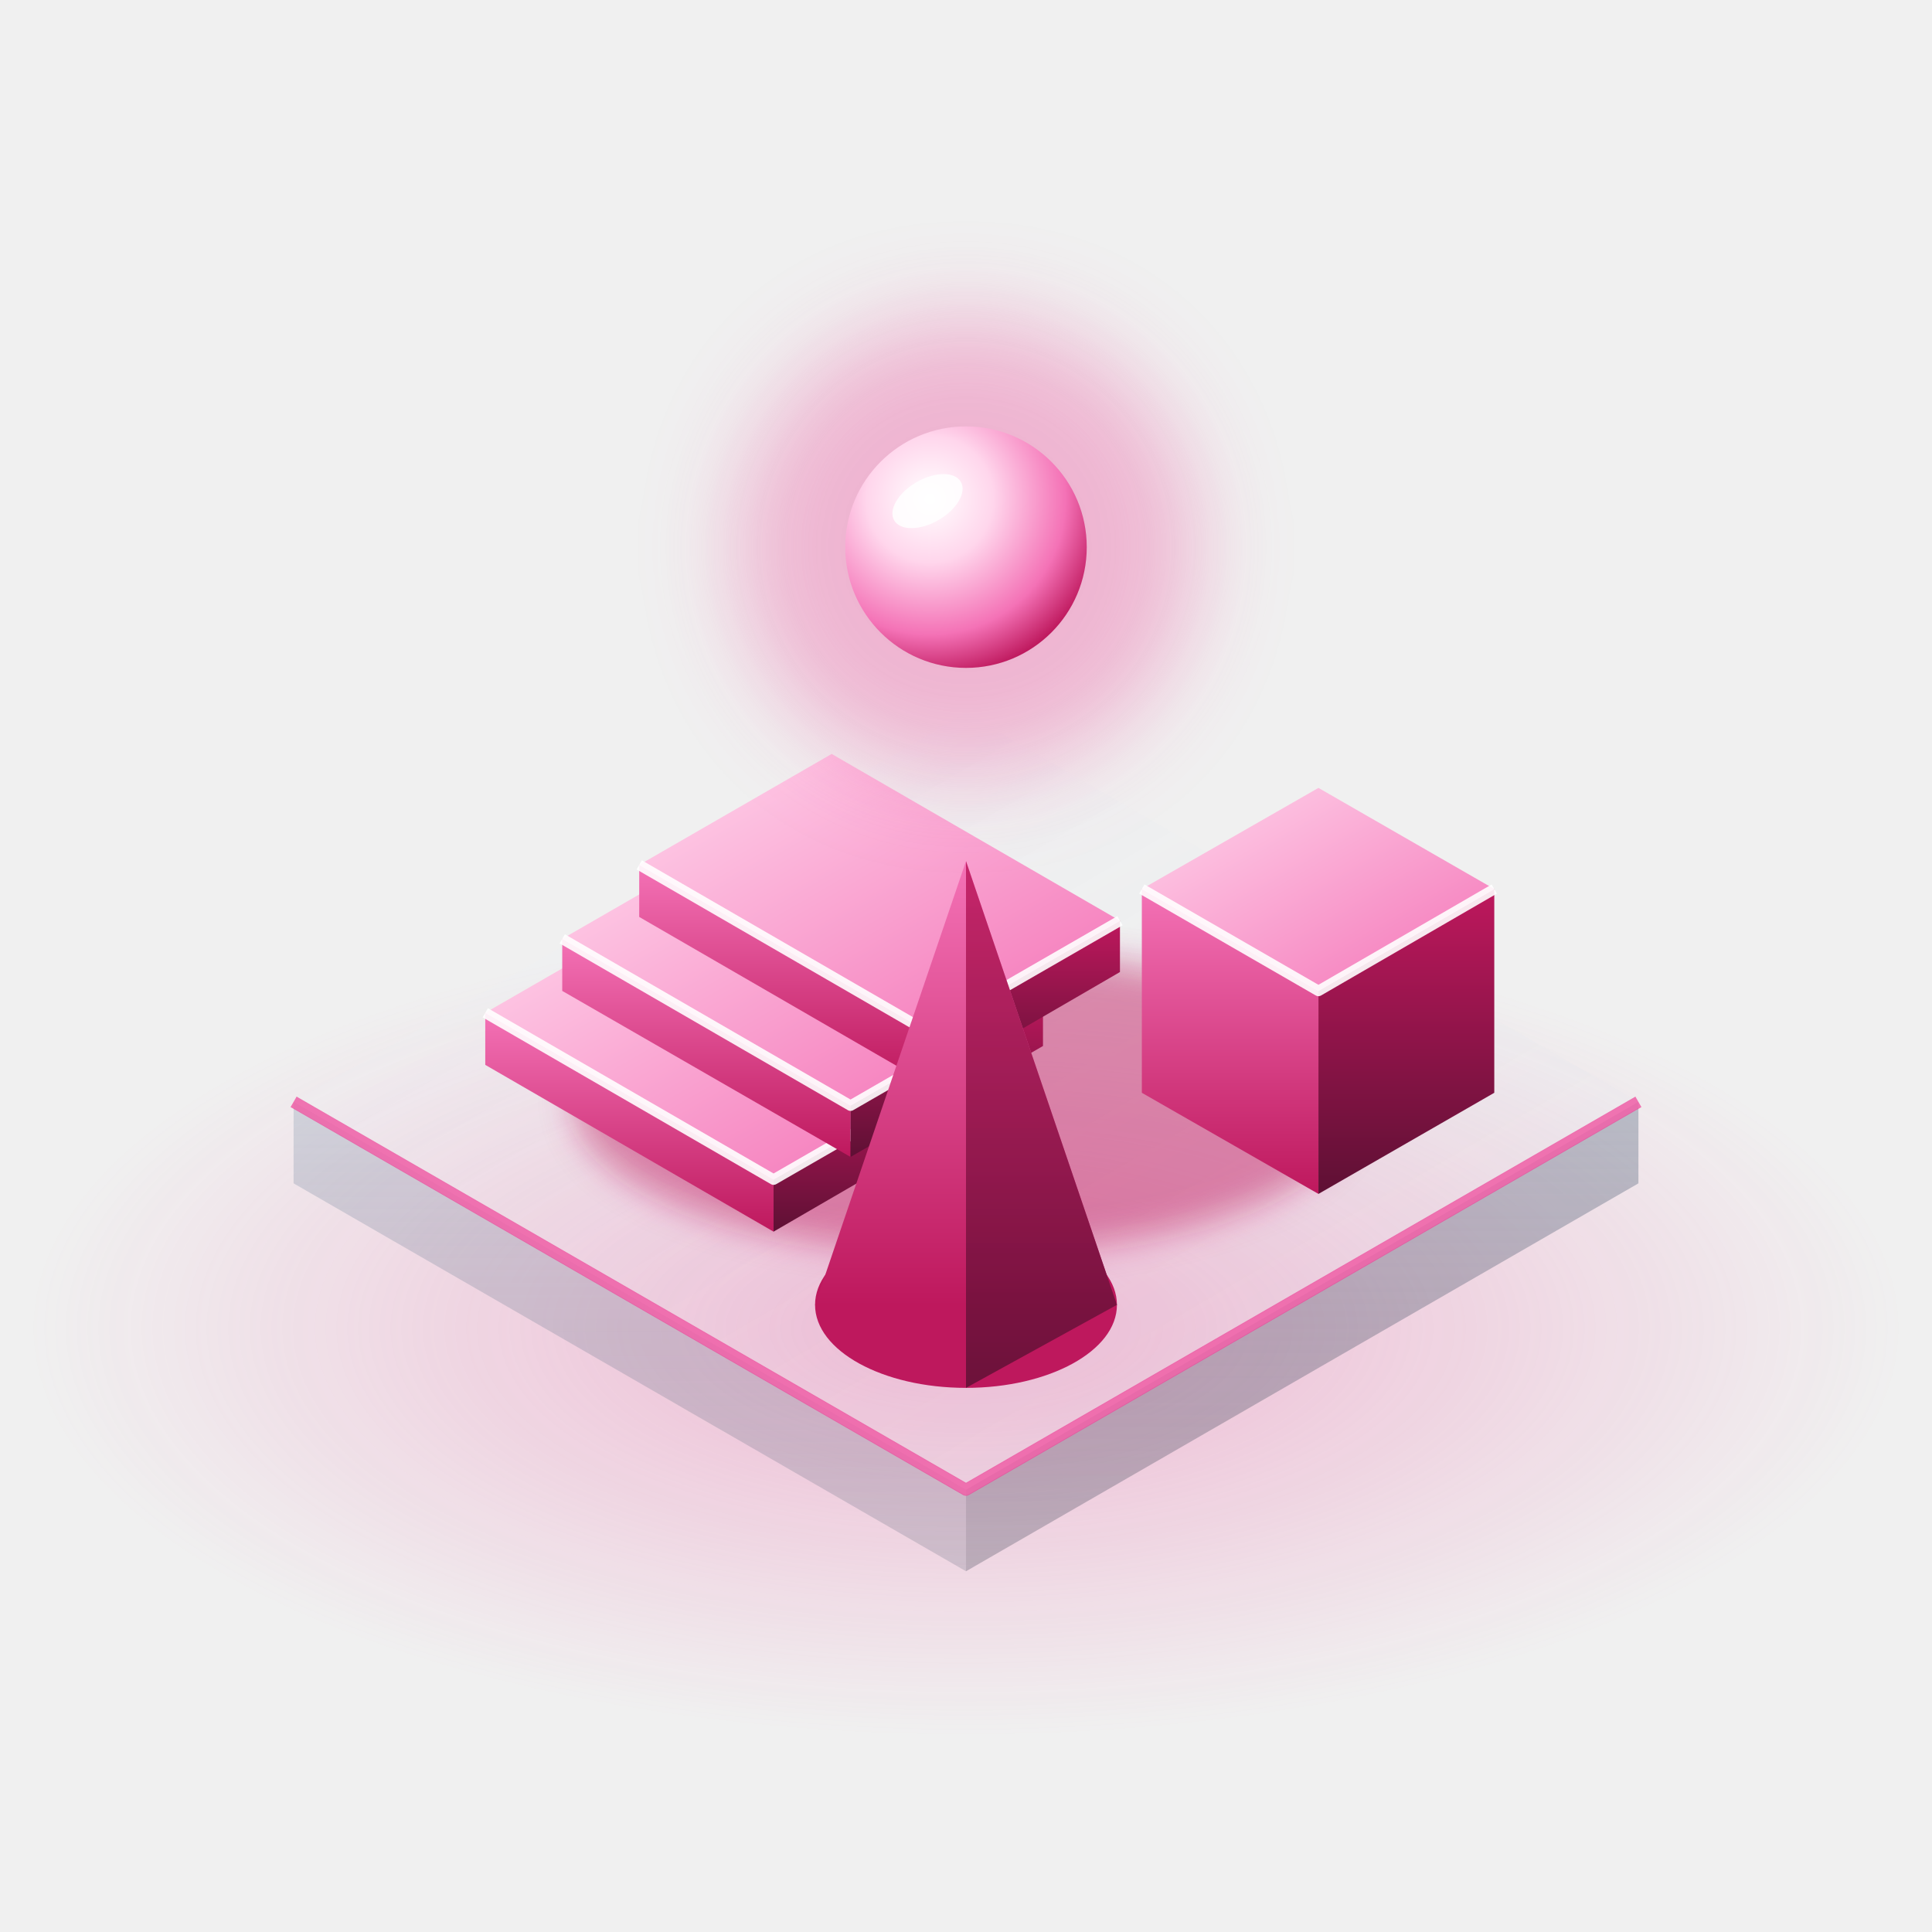
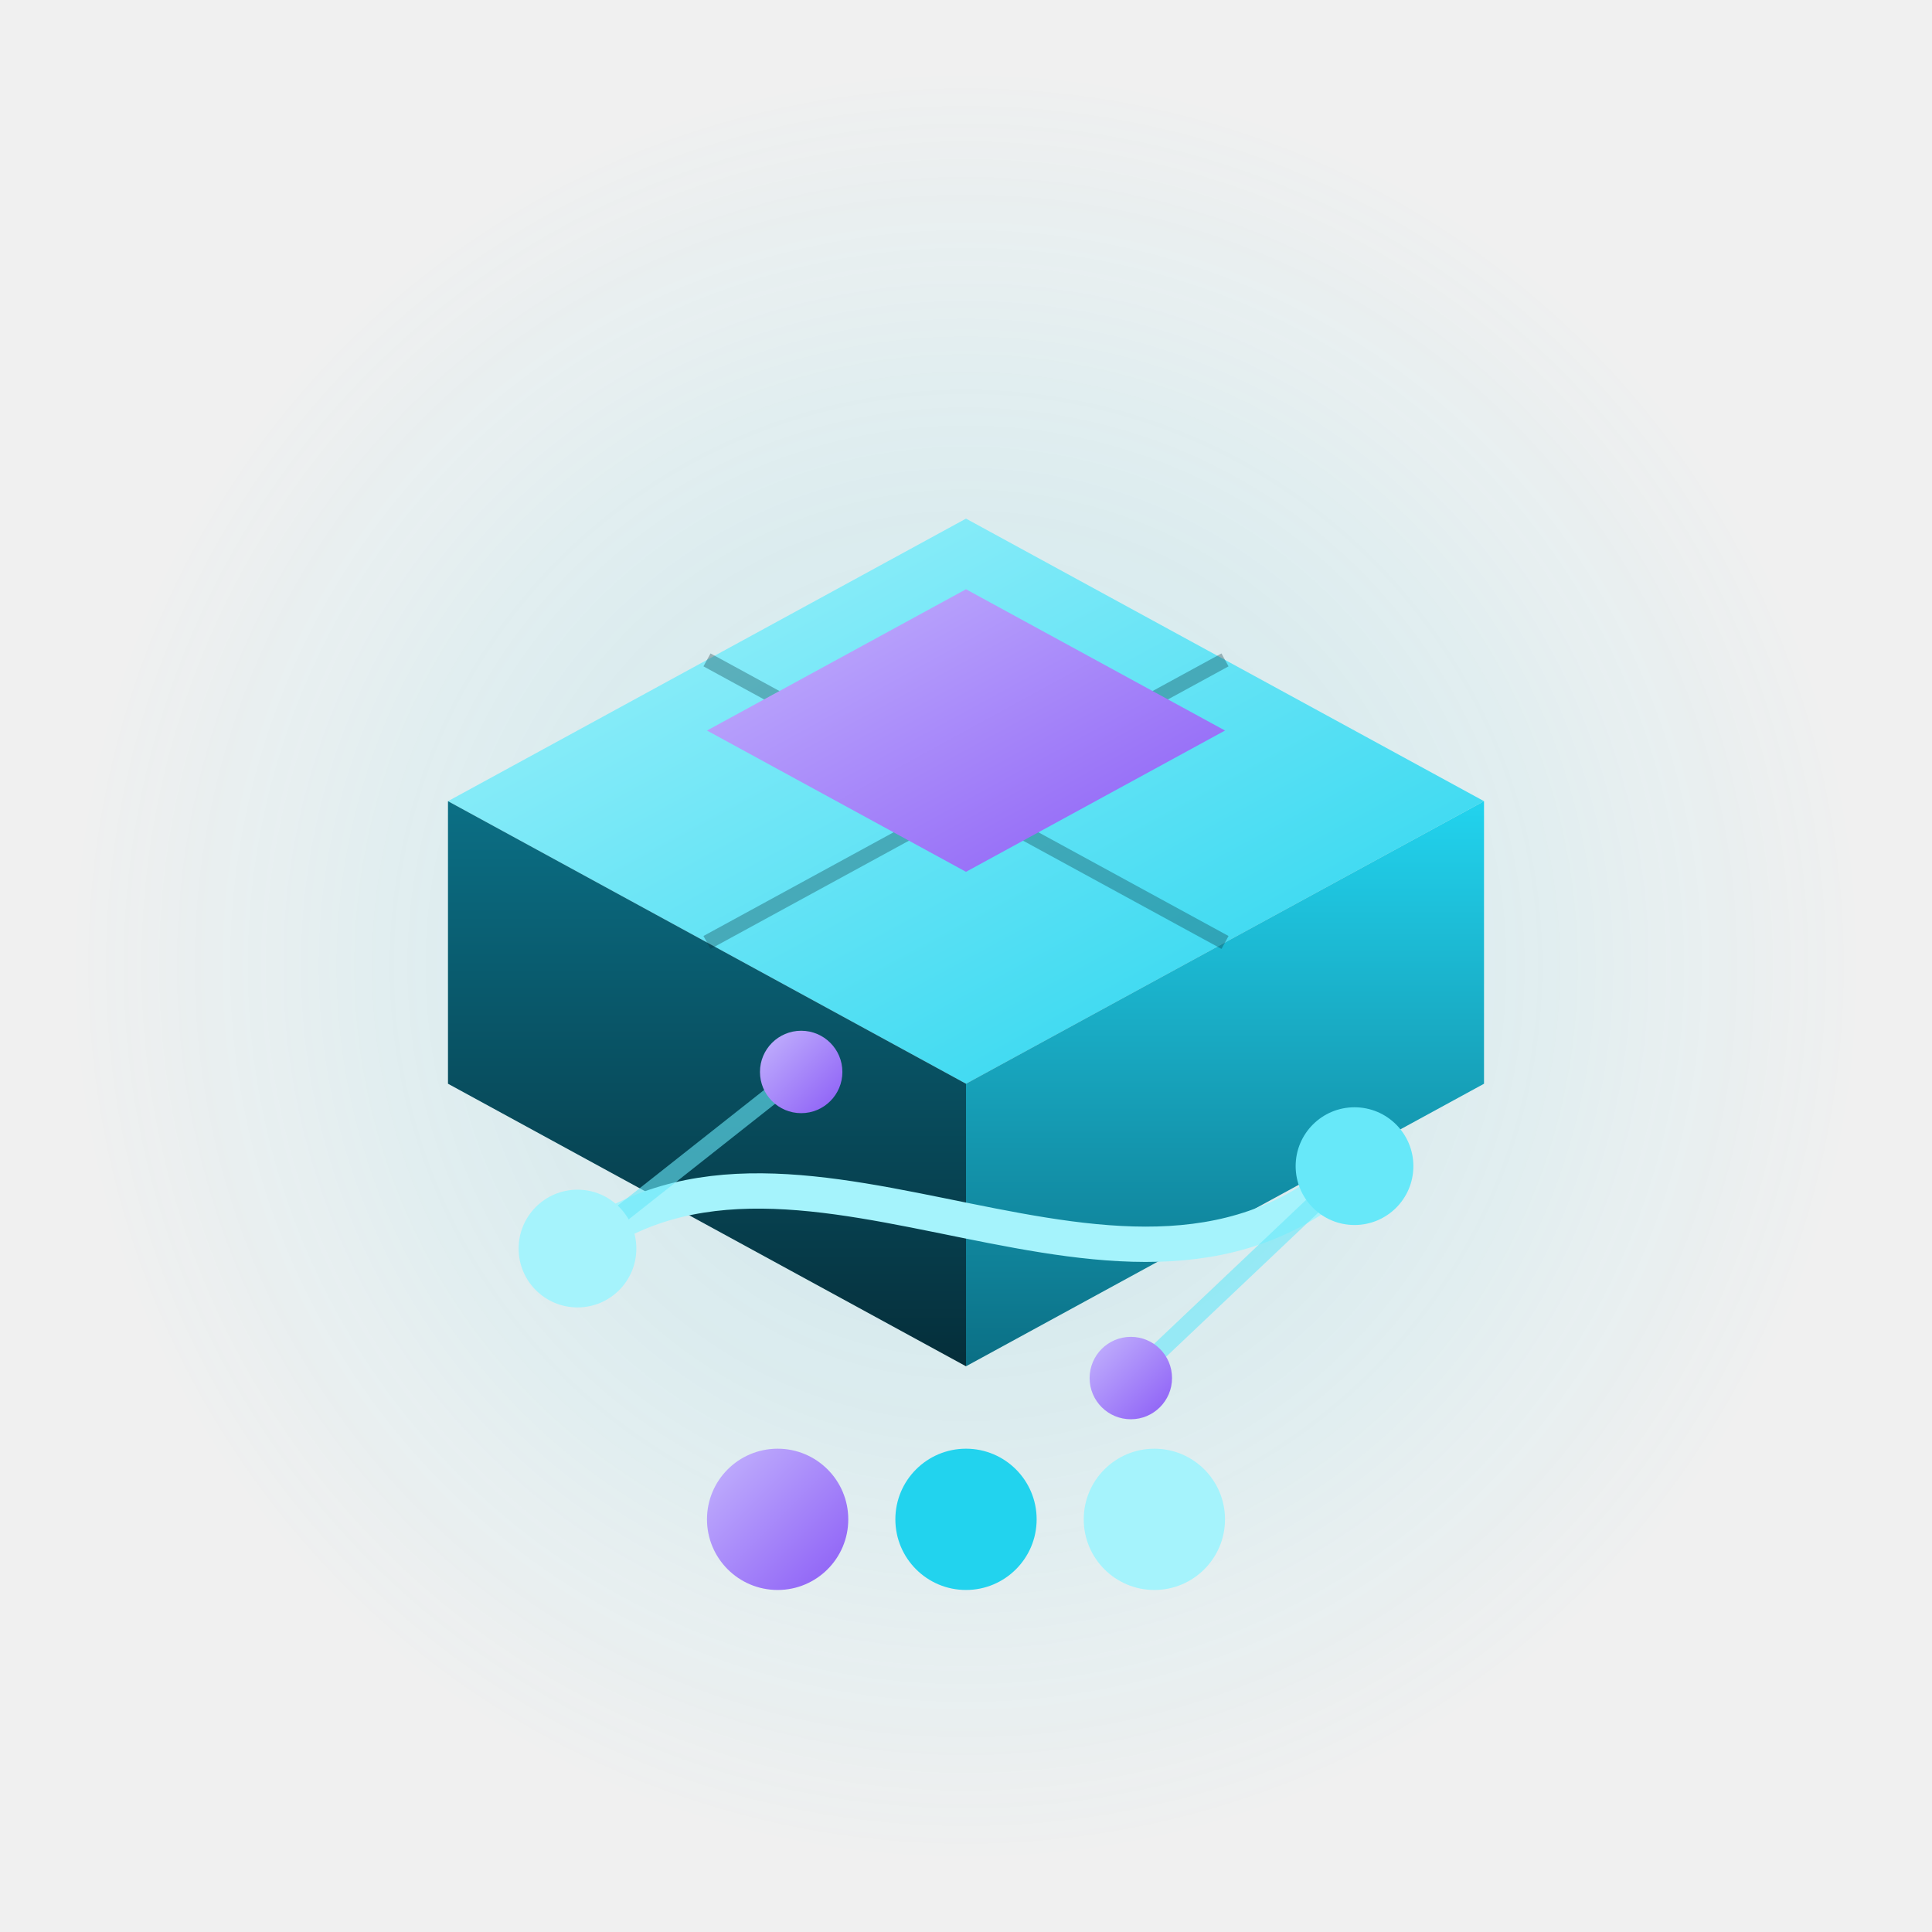
<svg xmlns="http://www.w3.org/2000/svg" viewBox="0 0 256 256" width="256" height="256" fill="none">
  <defs>
-     <linearGradient id="grad-top" x1="0" y1="0" x2="1" y2="1">
-       <stop offset="0" stop-color="#ffd6ec" stop-opacity="1" />
-       <stop offset="1" stop-color="#f472b6" stop-opacity="1" />
+     <linearGradient id="gd-top" x1="0" y1="0" x2="1" y2="1">
+       <stop offset="0" stop-color="#a5f3fc" />
+       <stop offset="1" stop-color="#22d3ee" />
    </linearGradient>
-     <linearGradient id="grad-left" x1="0" y1="0" x2="0" y2="1">
-       <stop offset="0" stop-color="#f472b6" stop-opacity="1" />
-       <stop offset="1" stop-color="#be185d" stop-opacity="1" />
+     <linearGradient id="gd-face" x1="0" y1="0" x2="0" y2="1">
+       <stop offset="0" stop-color="#22d3ee" />
+       <stop offset="1" stop-color="#0b6f85" />
    </linearGradient>
-     <linearGradient id="grad-right" x1="0" y1="0" x2="0" y2="1">
-       <stop offset="0" stop-color="#be185d" stop-opacity="1" />
-       <stop offset="1" stop-color="#5e1034" stop-opacity="1" />
+     <linearGradient id="gd-side" x1="0" y1="0" x2="0" y2="1">
+       <stop offset="0" stop-color="#0b6f85" />
+       <stop offset="1" stop-color="#052e3a" />
    </linearGradient>
-     <linearGradient id="grad-spec" x1="0" y1="0" x2="1" y2="1">
-       <stop offset="0" stop-color="#ffffff" stop-opacity="0.55" />
-       <stop offset="1" stop-color="#ffffff" stop-opacity="0" />
+     <linearGradient id="gd-vio" x1="0" y1="0" x2="1" y2="1">
+       <stop offset="0" stop-color="#c4b5fd" />
+       <stop offset="1" stop-color="#8b5cf6" />
    </linearGradient>
-     <linearGradient id="grad-ptop" x1="0" y1="0" x2="1" y2="1">
-       <stop offset="0" stop-color="#f1f5f9" stop-opacity="0.16" />
-       <stop offset="1" stop-color="#cbd5e1" stop-opacity="0.06" />
-     </linearGradient>
-     <linearGradient id="grad-pleft" x1="0" y1="0" x2="0" y2="1">
-       <stop offset="0" stop-color="#94a3b8" stop-opacity="0.35" />
-       <stop offset="1" stop-color="#475569" stop-opacity="0.2" />
-     </linearGradient>
-     <linearGradient id="grad-pright" x1="0" y1="0" x2="0" y2="1">
-       <stop offset="0" stop-color="#64748b" stop-opacity="0.4" />
-       <stop offset="1" stop-color="#1e293b" stop-opacity="0.25" />
-     </linearGradient>
-     <radialGradient id="grad-halo" cx=".5" cy=".5" r=".5">
-       <stop offset="0" stop-color="#ec4899" stop-opacity="0.34" />
-       <stop offset="1" stop-color="#ec4899" stop-opacity="0" />
+     <radialGradient id="gd-glow" cx="0.5" cy="0.5" r="0.5">
+       <stop offset="0" stop-color="#0891b2" stop-opacity="0.18" />
+       <stop offset="0.6" stop-color="#22d3ee" stop-opacity="0.08" />
+       <stop offset="1" stop-color="#22d3ee" stop-opacity="0" />
    </radialGradient>
-     <radialGradient id="grad-orb" cx=".35" cy=".3" r=".75">
-       <stop offset="0" stop-color="#ffffff" />
-       <stop offset=".35" stop-color="#ffd6ec" />
-       <stop offset=".75" stop-color="#f472b6" />
-       <stop offset="1" stop-color="#be185d" />
-     </radialGradient>
-     <filter id="grad-blur" x="-50%" y="-50%" width="200%" height="200%">
-       <feGaussianBlur stdDeviation="6" />
-     </filter>
-     <filter id="grad-soft" x="-50%" y="-50%" width="200%" height="200%">
-       <feGaussianBlur stdDeviation="2.2" />
-     </filter>
  </defs>
-   <ellipse cx="128" cy="176.0" rx="124" ry="54" fill="url(#grad-halo)" />
-   <polygon points="38.9,156.8 128.0,208.2 128.0,197.4 38.9,146.0" fill="url(#grad-pleft)" />
-   <polygon points="217.1,156.8 128.0,208.2 128.0,197.4 217.1,146.0" fill="url(#grad-pright)" />
-   <polygon points="128.0,94.5 217.1,146.0 128.0,197.4 38.9,146.0" fill="url(#grad-ptop)" />
-   <polyline points="38.9,146.0 128.0,197.4 217.1,146.0" fill="none" stroke="#ffffff" stroke-opacity="0.5" stroke-width="1.4" stroke-linejoin="round" />
-   <polyline points="38.9,146.0 128.0,197.4 217.1,146.0" fill="none" stroke="#ec4899" stroke-width="1.6" stroke-opacity=".75" stroke-linejoin="round" />
-   <ellipse cx="128.0" cy="146.0" rx="52" ry="20" fill="#be185d" opacity="0.45" filter="url(#grad-soft)" />
-   <polygon points="64.3,141.1 102.5,163.2 102.5,156.3 64.3,134.2" fill="url(#grad-left)" />
-   <polygon points="128.0,148.4 102.5,163.2 102.5,156.3 128.0,141.6" fill="url(#grad-right)" />
-   <polygon points="89.8,119.5 128.0,141.6 102.5,156.3 64.3,134.2" fill="url(#grad-top)" />
-   <polyline points="64.3,134.2 102.5,156.3 128.0,141.6" fill="none" stroke="#ffffff" stroke-opacity="0.9" stroke-width="1.4" stroke-linejoin="round" />
-   <polygon points="74.5,131.3 112.7,153.3 112.7,146.5 74.5,124.4" fill="url(#grad-left)" />
-   <polygon points="138.2,138.6 112.7,153.3 112.7,146.5 138.2,131.8" fill="url(#grad-right)" />
-   <polygon points="100.0,109.7 138.2,131.8 112.7,146.5 74.5,124.4" fill="url(#grad-top)" />
-   <polyline points="74.5,124.4 112.7,146.5 138.2,131.8" fill="none" stroke="#ffffff" stroke-opacity="0.9" stroke-width="1.4" stroke-linejoin="round" />
-   <polygon points="84.7,121.5 122.9,143.6 122.9,136.7 84.7,114.6" fill="url(#grad-left)" />
-   <polygon points="148.4,128.8 122.9,143.6 122.9,136.7 148.4,122.0" fill="url(#grad-right)" />
-   <polygon points="110.2,99.9 148.4,122.0 122.9,136.7 84.7,114.6" fill="url(#grad-top)" />
-   <polyline points="84.7,114.6 122.9,136.7 148.4,122.0" fill="none" stroke="#ffffff" stroke-opacity="0.9" stroke-width="1.4" stroke-linejoin="round" />
-   <polygon points="151.3,144.8 174.7,158.2 174.7,131.3 151.3,117.8" fill="url(#grad-left)" />
-   <polygon points="198.0,144.8 174.7,158.2 174.7,131.3 198.0,117.8" fill="url(#grad-right)" />
-   <polygon points="174.7,104.4 198.0,117.8 174.7,131.3 151.3,117.8" fill="url(#grad-top)" />
-   <polyline points="151.3,117.8 174.7,131.3 198.0,117.8" fill="none" stroke="#ffffff" stroke-opacity="0.9" stroke-width="1.4" stroke-linejoin="round" />
-   <circle cx="128.0" cy="72.5" r="30.4" fill="#ec4899" opacity=".35" filter="url(#grad-blur)" />
-   <circle cx="128.0" cy="72.5" r="16.0" fill="url(#grad-orb)" />
-   <ellipse cx="122.9" cy="66.4" rx="5.1" ry="2.9" fill="#fff" opacity=".85" transform="rotate(-30 122.9 66.4)" />
-   <ellipse cx="128.0" cy="172.9" rx="20" ry="11" fill="#be185d" />
-   <polygon points="128.0,114.1 108.0,172.9 148.0,172.9" fill="url(#grad-left)" />
-   <polygon points="128.0,114.1 128.0,183.9 148.0,172.9" fill="url(#grad-right)" opacity=".85" />
+   <circle cx="128" cy="128" r="118" fill="url(#gd-glow)" />
+   <g transform="translate(128,128) scale(0.78) translate(-128.0,-128.0)">
+     <polygon points="128.0,52.0 216.0,100.0 128.0,148.0 40.0,100.0" fill="url(#gd-top)" />
+     <polygon points="40.0,100.0 128.0,148.0 128.0,196.0 40.0,148.0" fill="url(#gd-side)" />
+     <polygon points="216.0,100.0 128.0,148.0 128.0,196.0 216.0,148.0" fill="url(#gd-face)" />
+     <g stroke="#052e3a" stroke-width="2.5" opacity="0.32" fill="none">
+       <path d="M84 76 L172 124" />
+       <path d="M172 76 L84 124" />
+     </g>
+     <polygon points="128.0,64.0 172.0,88.0 128.0,112.0 84.0,88.0" fill="url(#gd-vio)" />
+     <path d="M62 176 C 100 146, 156 198, 194 162" stroke="#a5f3fc" stroke-width="6" stroke-linecap="round" fill="none" />
+     <g stroke="#67e8f9" stroke-width="3" opacity="0.6" fill="none">
+       <path d="M62 176 L 100 146" />
+       <path d="M194 162 L 156 198" />
+     </g>
+     <circle cx="62" cy="176" r="10" fill="#a5f3fc" />
+     <circle cx="100" cy="146" r="7" fill="url(#gd-vio)" />
+     <circle cx="156" cy="198" r="7" fill="url(#gd-vio)" />
+     <circle cx="194" cy="162" r="10" fill="#67e8f9" />
+     <circle cx="96" cy="222" r="12" fill="url(#gd-vio)" />
+     <circle cx="128" cy="222" r="12" fill="#22d3ee" />
+     <circle cx="160" cy="222" r="12" fill="#a5f3fc" />
+   </g>
</svg>
